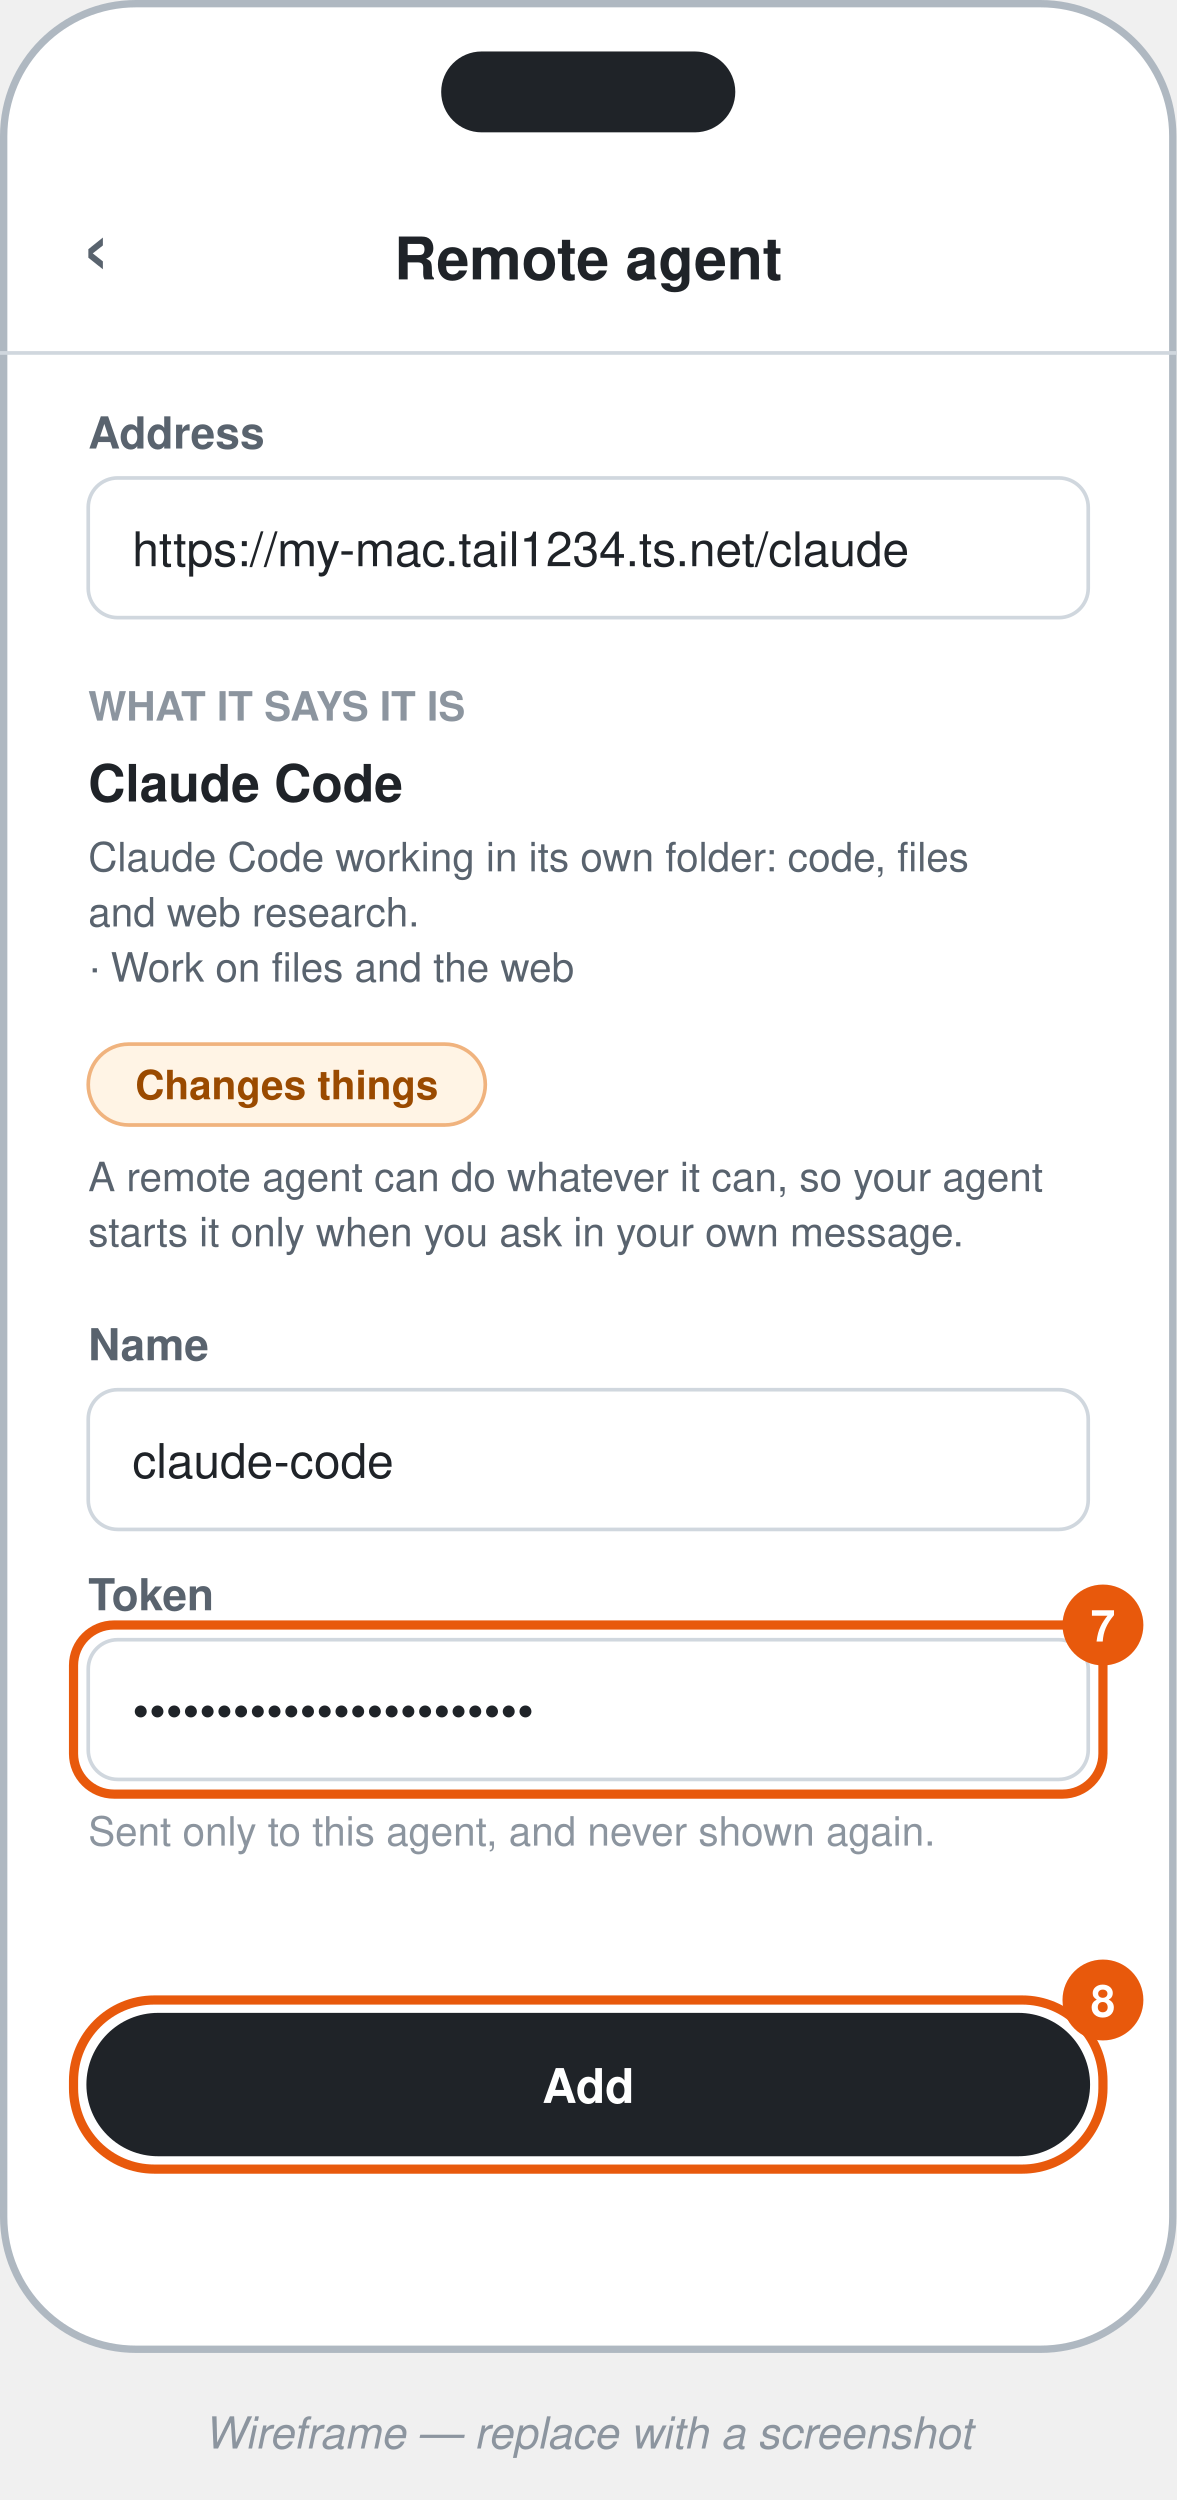
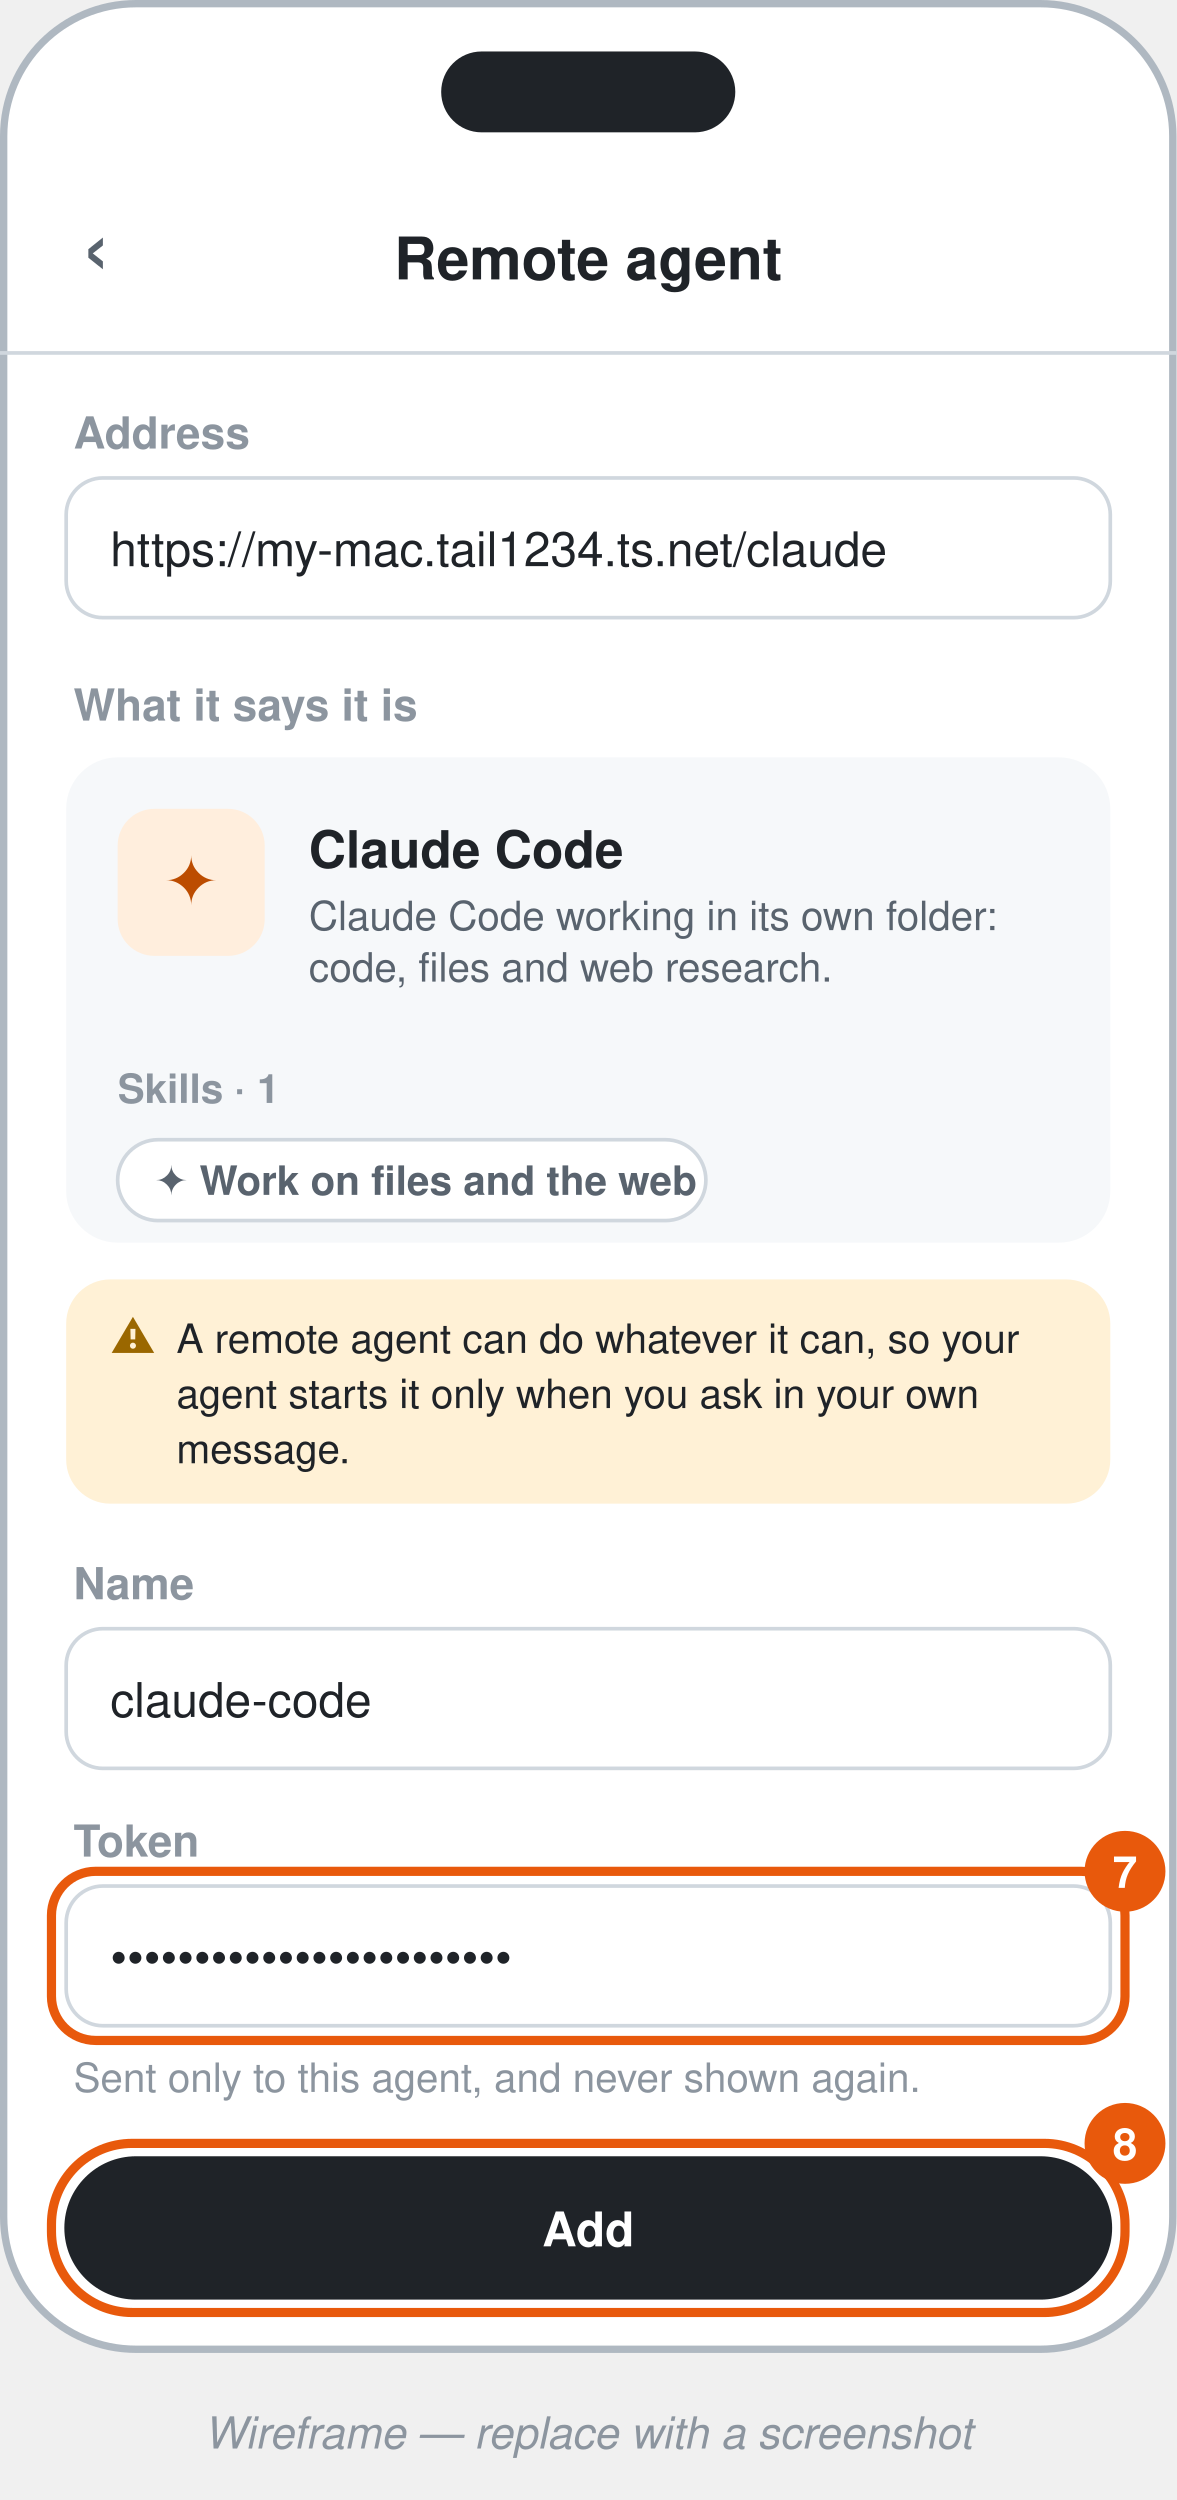
<svg xmlns="http://www.w3.org/2000/svg" width="320" height="680" viewBox="0 0 320 680" font-family="-apple-system, BlinkMacSystemFont, 'Segoe UI', Helvetica, Arial, sans-serif">
  <rect x="1" y="1" width="318" height="638" rx="36" fill="#ffffff" stroke="#afb8c1" stroke-width="2" />
  <rect x="120" y="14" width="80" height="22" rx="11" fill="#1f2328" stroke="none" stroke-width="1" />
  <line x1="0" y1="96" x2="320" y2="96" stroke="#d0d7de" />
  <text x="26" y="76" font-size="26" fill="#59636e" font-weight="400" text-anchor="middle">‹</text>
  <text x="160" y="76" font-size="16" fill="#1f2328" font-weight="600" text-anchor="middle">Remote agent</text>
-   <text x="24" y="122" font-size="12" fill="#59636e" font-weight="600" text-anchor="start">Address</text>
-   <rect x="24" y="130" width="272" height="38" rx="8" fill="#ffffff" stroke="#d0d7de" stroke-width="1" />
-   <text x="36" y="154" font-size="13" fill="#1f2328" font-weight="400" text-anchor="start">https://my-mac.tail1234.ts.net/claude</text>
-   <text x="24" y="196" font-size="11" fill="#8c959f" font-weight="600" text-anchor="start">WHAT IT SAYS IT IS</text>
-   <text x="24" y="218" font-size="14" fill="#1f2328" font-weight="600" text-anchor="start">Claude Code</text>
-   <text x="24" y="237" font-size="11" fill="#59636e" font-weight="400" text-anchor="start">Claude Code working in its own folder: code, files</text>
-   <text x="24" y="252" font-size="11" fill="#59636e" font-weight="400" text-anchor="start">and web research.</text>
-   <text x="24" y="267" font-size="11" fill="#59636e" font-weight="400" text-anchor="start">· Work on files and the web</text>
-   <rect x="24" y="284" width="108" height="22" rx="11" fill="#fff4e5" stroke="#f0b37e" stroke-width="1" />
-   <text x="78" y="299" font-size="11" fill="#9a4a00" font-weight="600" text-anchor="middle">Changes things</text>
-   <text x="24" y="324" font-size="11" fill="#59636e" font-weight="400" text-anchor="start">A remote agent can do whatever it can, so your agent</text>
-   <text x="24" y="339" font-size="11" fill="#59636e" font-weight="400" text-anchor="start">starts it only when you ask in your own message.</text>
-   <text x="24" y="370" font-size="12" fill="#59636e" font-weight="600" text-anchor="start">Name</text>
-   <rect x="24" y="378" width="272" height="38" rx="8" fill="#ffffff" stroke="#d0d7de" stroke-width="1" />
-   <text x="36" y="402" font-size="13" fill="#1f2328" font-weight="400" text-anchor="start">claude-code</text>
-   <text x="24" y="438" font-size="12" fill="#59636e" font-weight="600" text-anchor="start">Token</text>
-   <rect x="24" y="446" width="272" height="38" rx="8" fill="#ffffff" stroke="#d0d7de" stroke-width="1" />
-   <text x="36" y="470" font-size="13" fill="#1f2328" font-weight="400" text-anchor="start">••••••••••••••••••••••••</text>
-   <text x="24" y="502" font-size="11" fill="#8c959f" font-weight="400" text-anchor="start">Sent only to this agent, and never shown again.</text>
-   <rect x="20" y="442" width="280" height="46" rx="11" fill="none" stroke="#e8590c" stroke-width="2.5" />
-   <circle cx="300" cy="442" r="11" fill="#e8590c" />
-   <text x="300" y="446.5" font-size="12" fill="#fff" font-weight="700" text-anchor="middle">7</text>
-   <rect x="24" y="548" width="272" height="38" rx="19" fill="#1f2328" stroke="#1f2328" stroke-width="1" />
-   <text x="160.0" y="572" font-size="13" fill="#fff" font-weight="600" text-anchor="middle">Add</text>
-   <rect x="20" y="544" width="280" height="46" rx="22" fill="none" stroke="#e8590c" stroke-width="2.5" />
-   <circle cx="300" cy="544" r="11" fill="#e8590c" />
-   <text x="300" y="548.5" font-size="12" fill="#fff" font-weight="700" text-anchor="middle">8</text>
+   <text x="20" y="122" font-size="12" fill="#8c959f" font-weight="600" text-anchor="start">Address</text>
+   <rect x="18" y="130" width="284" height="38" rx="10" fill="#ffffff" stroke="#d0d7de" stroke-width="1" />
+   <text x="30" y="154" font-size="13" fill="#1f2328" font-weight="400" text-anchor="start">https://my-mac.tail1234.ts.net/claude</text>
+   <text x="20" y="196" font-size="12" fill="#8c959f" font-weight="600" text-anchor="start">What it says it is</text>
+   <rect x="18" y="206" width="284" height="132" rx="14" fill="#f6f8fa" stroke="none" stroke-width="1" />
+   <rect x="32" y="220" width="40" height="40" rx="10" fill="#ffeedd" stroke="none" stroke-width="1" />
+   <text x="52.0" y="246.0" font-size="18" fill="#bc4c00" font-weight="600" text-anchor="middle">✦</text>
+   <text x="84" y="236" font-size="14" fill="#1f2328" font-weight="600" text-anchor="start">Claude Code</text>
+   <text x="84" y="253" font-size="11" fill="#59636e" font-weight="400" text-anchor="start">Claude Code working in its own folder:</text>
+   <text x="84" y="267" font-size="11" fill="#59636e" font-weight="400" text-anchor="start">code, files and web research.</text>
+   <text x="32" y="300" font-size="11" fill="#8c959f" font-weight="600" text-anchor="start">Skills · 1</text>
+   <rect x="32" y="310" width="160" height="22" rx="11" fill="#ffffff" stroke="#d0d7de" stroke-width="1" />
+   <text x="42" y="325" font-size="11" fill="#59636e" font-weight="600" text-anchor="start">✦  Work on files and the web</text>
+   <rect x="18" y="348" width="284" height="61" rx="12" fill="#fff1d6" stroke="none" stroke-width="1" />
+   <text x="30" y="368" font-size="12" fill="#9a6700" font-weight="700" text-anchor="start">⚠</text>
+   <text x="48" y="368" font-size="11" fill="#1f2328" font-weight="400" text-anchor="start">A remote agent can do whatever it can, so your</text>
+   <text x="48" y="383" font-size="11" fill="#1f2328" font-weight="400" text-anchor="start">agent starts it only when you ask in your own</text>
+   <text x="48" y="398" font-size="11" fill="#1f2328" font-weight="400" text-anchor="start">message.</text>
+   <text x="20" y="435" font-size="12" fill="#8c959f" font-weight="600" text-anchor="start">Name</text>
+   <rect x="18" y="443" width="284" height="38" rx="10" fill="#ffffff" stroke="#d0d7de" stroke-width="1" />
+   <text x="30" y="467" font-size="13" fill="#1f2328" font-weight="400" text-anchor="start">claude-code</text>
+   <text x="20" y="505" font-size="12" fill="#8c959f" font-weight="600" text-anchor="start">Token</text>
+   <rect x="18" y="513" width="284" height="38" rx="10" fill="#ffffff" stroke="#d0d7de" stroke-width="1" />
+   <text x="30" y="537" font-size="13" fill="#1f2328" font-weight="400" text-anchor="start">••••••••••••••••••••••••</text>
+   <text x="20" y="569" font-size="11" fill="#8c959f" font-weight="400" text-anchor="start">Sent only to this agent, and never shown again.</text>
+   <rect x="14" y="509" width="292" height="46" rx="12" fill="none" stroke="#e8590c" stroke-width="2.5" />
+   <circle cx="306" cy="509" r="11" fill="#e8590c" />
+   <text x="306" y="513.5" font-size="12" fill="#fff" font-weight="700" text-anchor="middle">7</text>
+   <rect x="18" y="587" width="284" height="38" rx="19" fill="#1f2328" stroke="#1f2328" stroke-width="1" />
+   <text x="160.0" y="611" font-size="13" fill="#fff" font-weight="600" text-anchor="middle">Add</text>
+   <rect x="14" y="583" width="292" height="46" rx="22" fill="none" stroke="#e8590c" stroke-width="2.5" />
+   <circle cx="306" cy="583" r="11" fill="#e8590c" />
+   <text x="306" y="587.5" font-size="12" fill="#fff" font-weight="700" text-anchor="middle">8</text>
  <text x="160.0" y="666" font-size="12" fill="#8c959f" font-weight="400" text-anchor="middle" font-style="italic">Wireframe — replace with a screenshot</text>
</svg>
